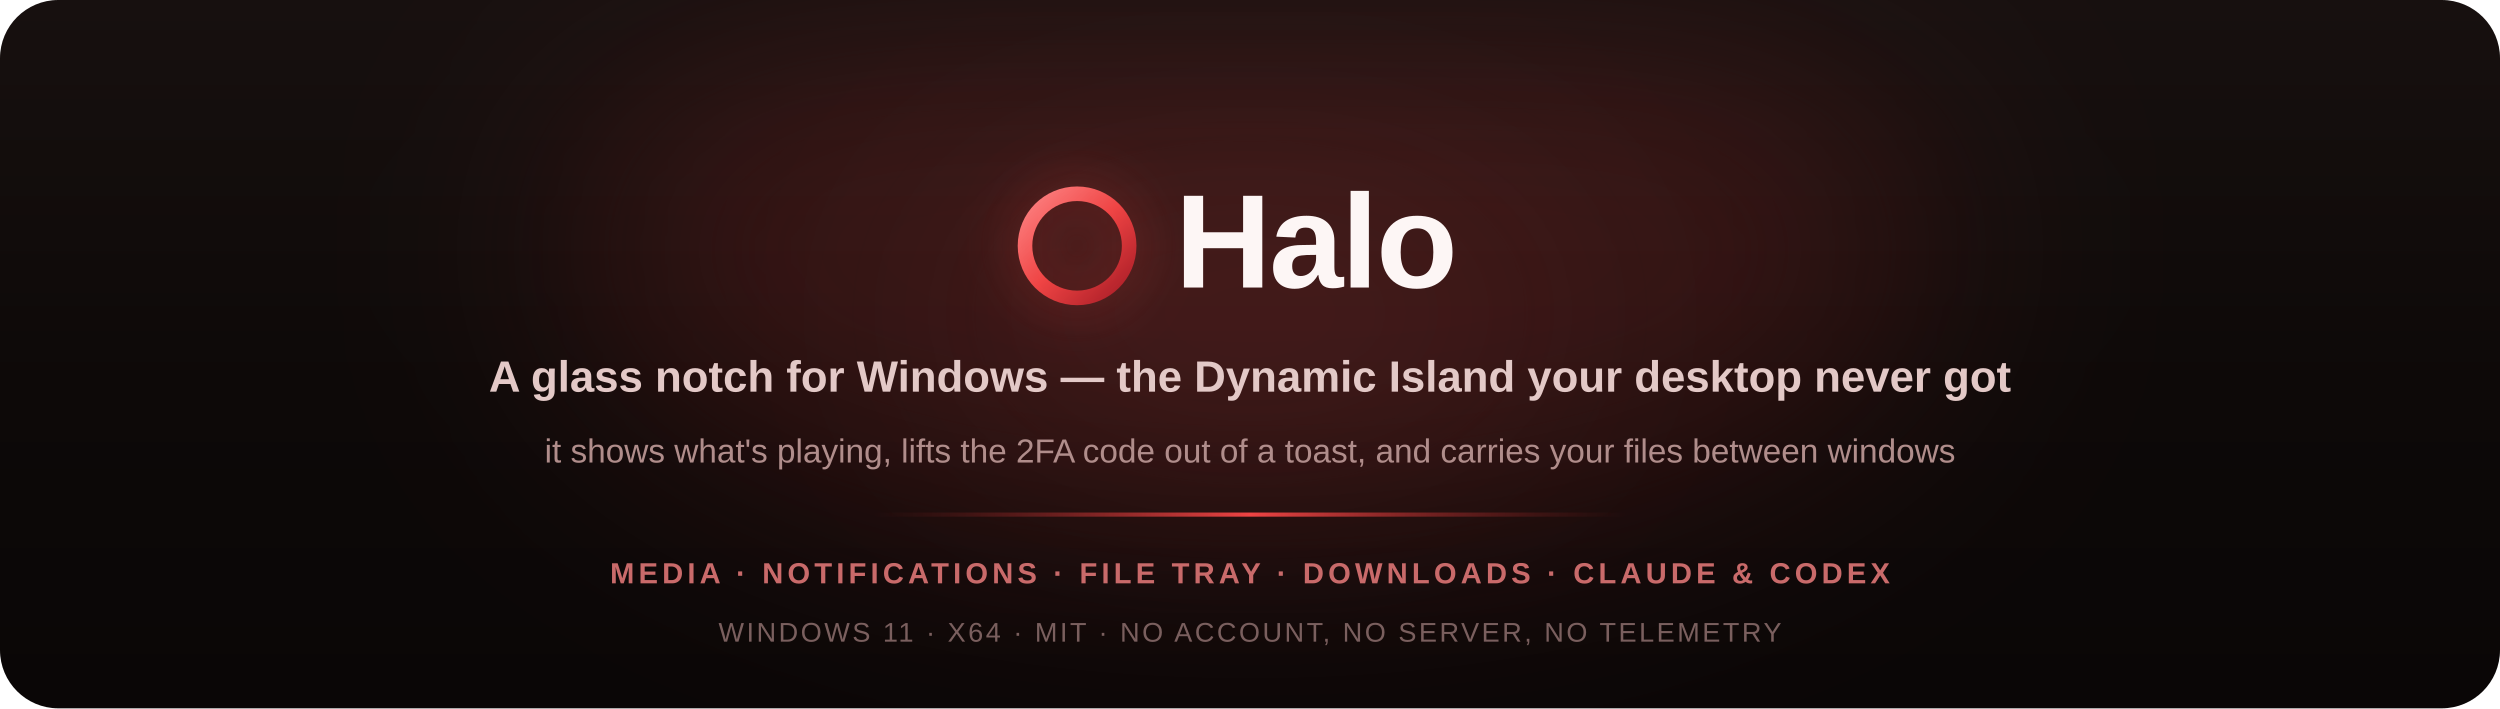
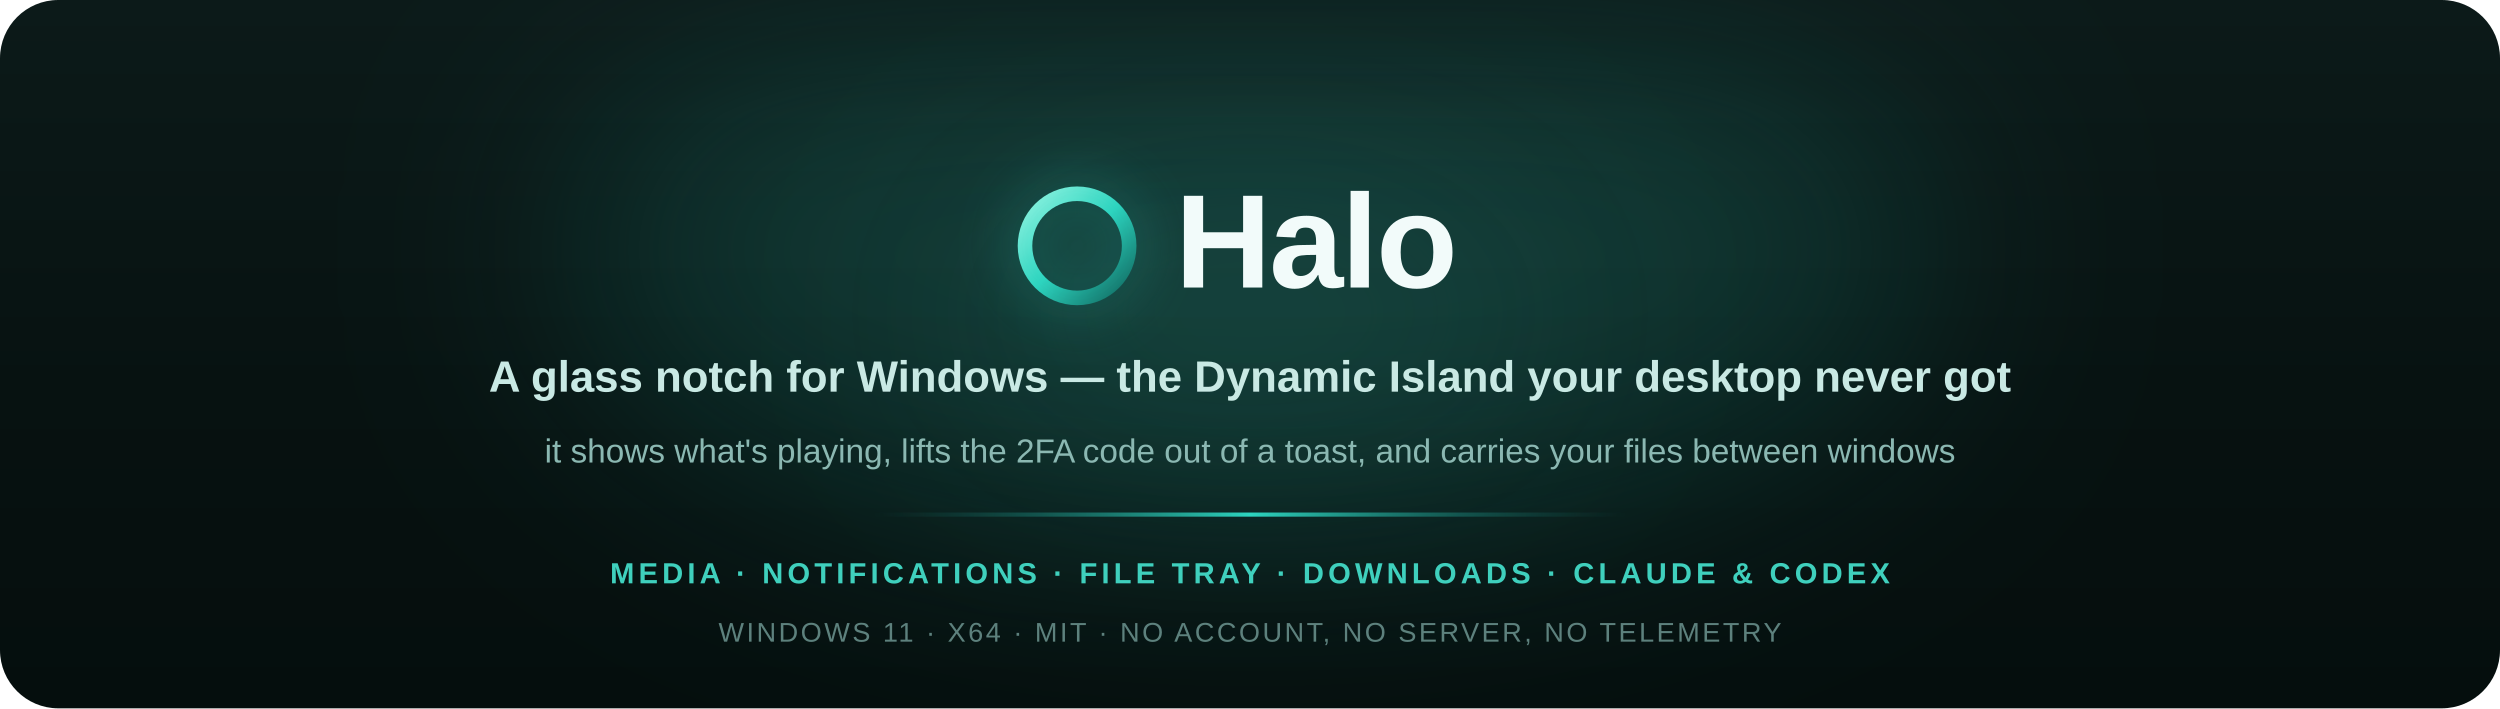
<svg xmlns="http://www.w3.org/2000/svg" width="1200" height="340" viewBox="0 0 1200 340" font-family="'Segoe UI', system-ui, -apple-system, 'Helvetica Neue', Arial, sans-serif">
  <defs>
    <linearGradient id="bg" x1="0" y1="0" x2="0" y2="1">
-       <stop offset="0" stop-color="#17100f" />
-       <stop offset="0.55" stop-color="#0d0908" />
-       <stop offset="1" stop-color="#0a0606" />
+       <stop offset="0" stop-color="#0c1a19" />
+       <stop offset="0.55" stop-color="#071211" />
+       <stop offset="1" stop-color="#050e0d" />
    </linearGradient>
    <linearGradient id="ring" x1="0" y1="0" x2="1" y2="1">
-       <stop offset="0" stop-color="#ff8a8a" />
-       <stop offset="0.5" stop-color="#ef4444" />
-       <stop offset="1" stop-color="#a01722" />
+       <stop offset="0" stop-color="#99f6e4" />
+       <stop offset="0.5" stop-color="#2dd4bf" />
+       <stop offset="1" stop-color="#0d5d55" />
    </linearGradient>
    <linearGradient id="rule" x1="0" y1="0" x2="1" y2="0">
-       <stop offset="0" stop-color="#7f1d1d" stop-opacity="0" />
-       <stop offset="0.5" stop-color="#ef4444" />
-       <stop offset="1" stop-color="#7f1d1d" stop-opacity="0" />
+       <stop offset="0" stop-color="#115e59" stop-opacity="0" />
+       <stop offset="0.5" stop-color="#2dd4bf" />
+       <stop offset="1" stop-color="#115e59" stop-opacity="0" />
    </linearGradient>
    <filter id="wide" x="-70%" y="-70%" width="240%" height="240%">
      <feGaussianBlur stdDeviation="58" />
    </filter>
    <filter id="near" x="-80%" y="-80%" width="260%" height="260%">
      <feGaussianBlur stdDeviation="13" />
    </filter>
    <clipPath id="card">
      <rect width="1200" height="340" rx="28" />
    </clipPath>
  </defs>
  <g clip-path="url(#card)">
    <rect width="1200" height="340" fill="url(#bg)" />
-     <ellipse cx="600" cy="120" rx="330" ry="140" fill="#ef4444" opacity=".17" filter="url(#wide)" />
-     <ellipse cx="600" cy="150" rx="150" ry="60" fill="#f87171" opacity=".10" filter="url(#wide)" />
+     <ellipse cx="600" cy="120" rx="330" ry="140" fill="#2dd4bf" opacity=".17" filter="url(#wide)" />
+     <ellipse cx="600" cy="150" rx="150" ry="60" fill="#5eead4" opacity=".10" filter="url(#wide)" />
    <circle cx="517" cy="118" r="25" fill="none" stroke="url(#ring)" stroke-width="7" />
-     <circle cx="517" cy="118" r="25" fill="none" stroke="#ef4444" stroke-width="11" opacity=".30" filter="url(#near)" />
-     <text x="564" y="138" fill="#fdf6f5" font-size="64" font-weight="800" letter-spacing="-1">Halo</text>
-     <text x="600" y="188" fill="#e3c9c7" font-size="21" font-weight="600" text-anchor="middle">A glass notch for Windows — the Dynamic Island your desktop never got</text>
-     <text x="600" y="222" fill="#b08d8b" font-size="16" text-anchor="middle">it shows what's playing, lifts the 2FA code out of a toast, and carries your files between windows</text>
+     <circle cx="517" cy="118" r="25" fill="none" stroke="#2dd4bf" stroke-width="11" opacity=".30" filter="url(#near)" />
+     <text x="564" y="138" fill="#f2fbfa" font-size="64" font-weight="800" letter-spacing="-1">Halo</text>
+     <text x="600" y="188" fill="#c9e9e4" font-size="21" font-weight="600" text-anchor="middle">A glass notch for Windows — the Dynamic Island your desktop never got</text>
+     <text x="600" y="222" fill="#8bb8b2" font-size="16" text-anchor="middle">it shows what's playing, lifts the 2FA code out of a toast, and carries your files between windows</text>
    <rect x="420" y="246" width="360" height="2" rx="1" fill="url(#rule)" />
-     <text x="600" y="280" fill="#c96a6a" font-size="14" font-weight="700" letter-spacing="2" text-anchor="middle">MEDIA · NOTIFICATIONS · FILE TRAY · DOWNLOADS · CLAUDE &amp; CODEX</text>
-     <text x="600" y="308" fill="#7a5f5e" font-size="13" letter-spacing="1.2" text-anchor="middle">WINDOWS 11 · X64 · MIT · NO ACCOUNT, NO SERVER, NO TELEMETRY</text>
+     <text x="600" y="280" fill="#3fd0bd" font-size="14" font-weight="700" letter-spacing="2" text-anchor="middle">MEDIA · NOTIFICATIONS · FILE TRAY · DOWNLOADS · CLAUDE &amp; CODEX</text>
+     <text x="600" y="308" fill="#5d817d" font-size="13" letter-spacing="1.2" text-anchor="middle">WINDOWS 11 · X64 · MIT · NO ACCOUNT, NO SERVER, NO TELEMETRY</text>
  </g>
</svg>
